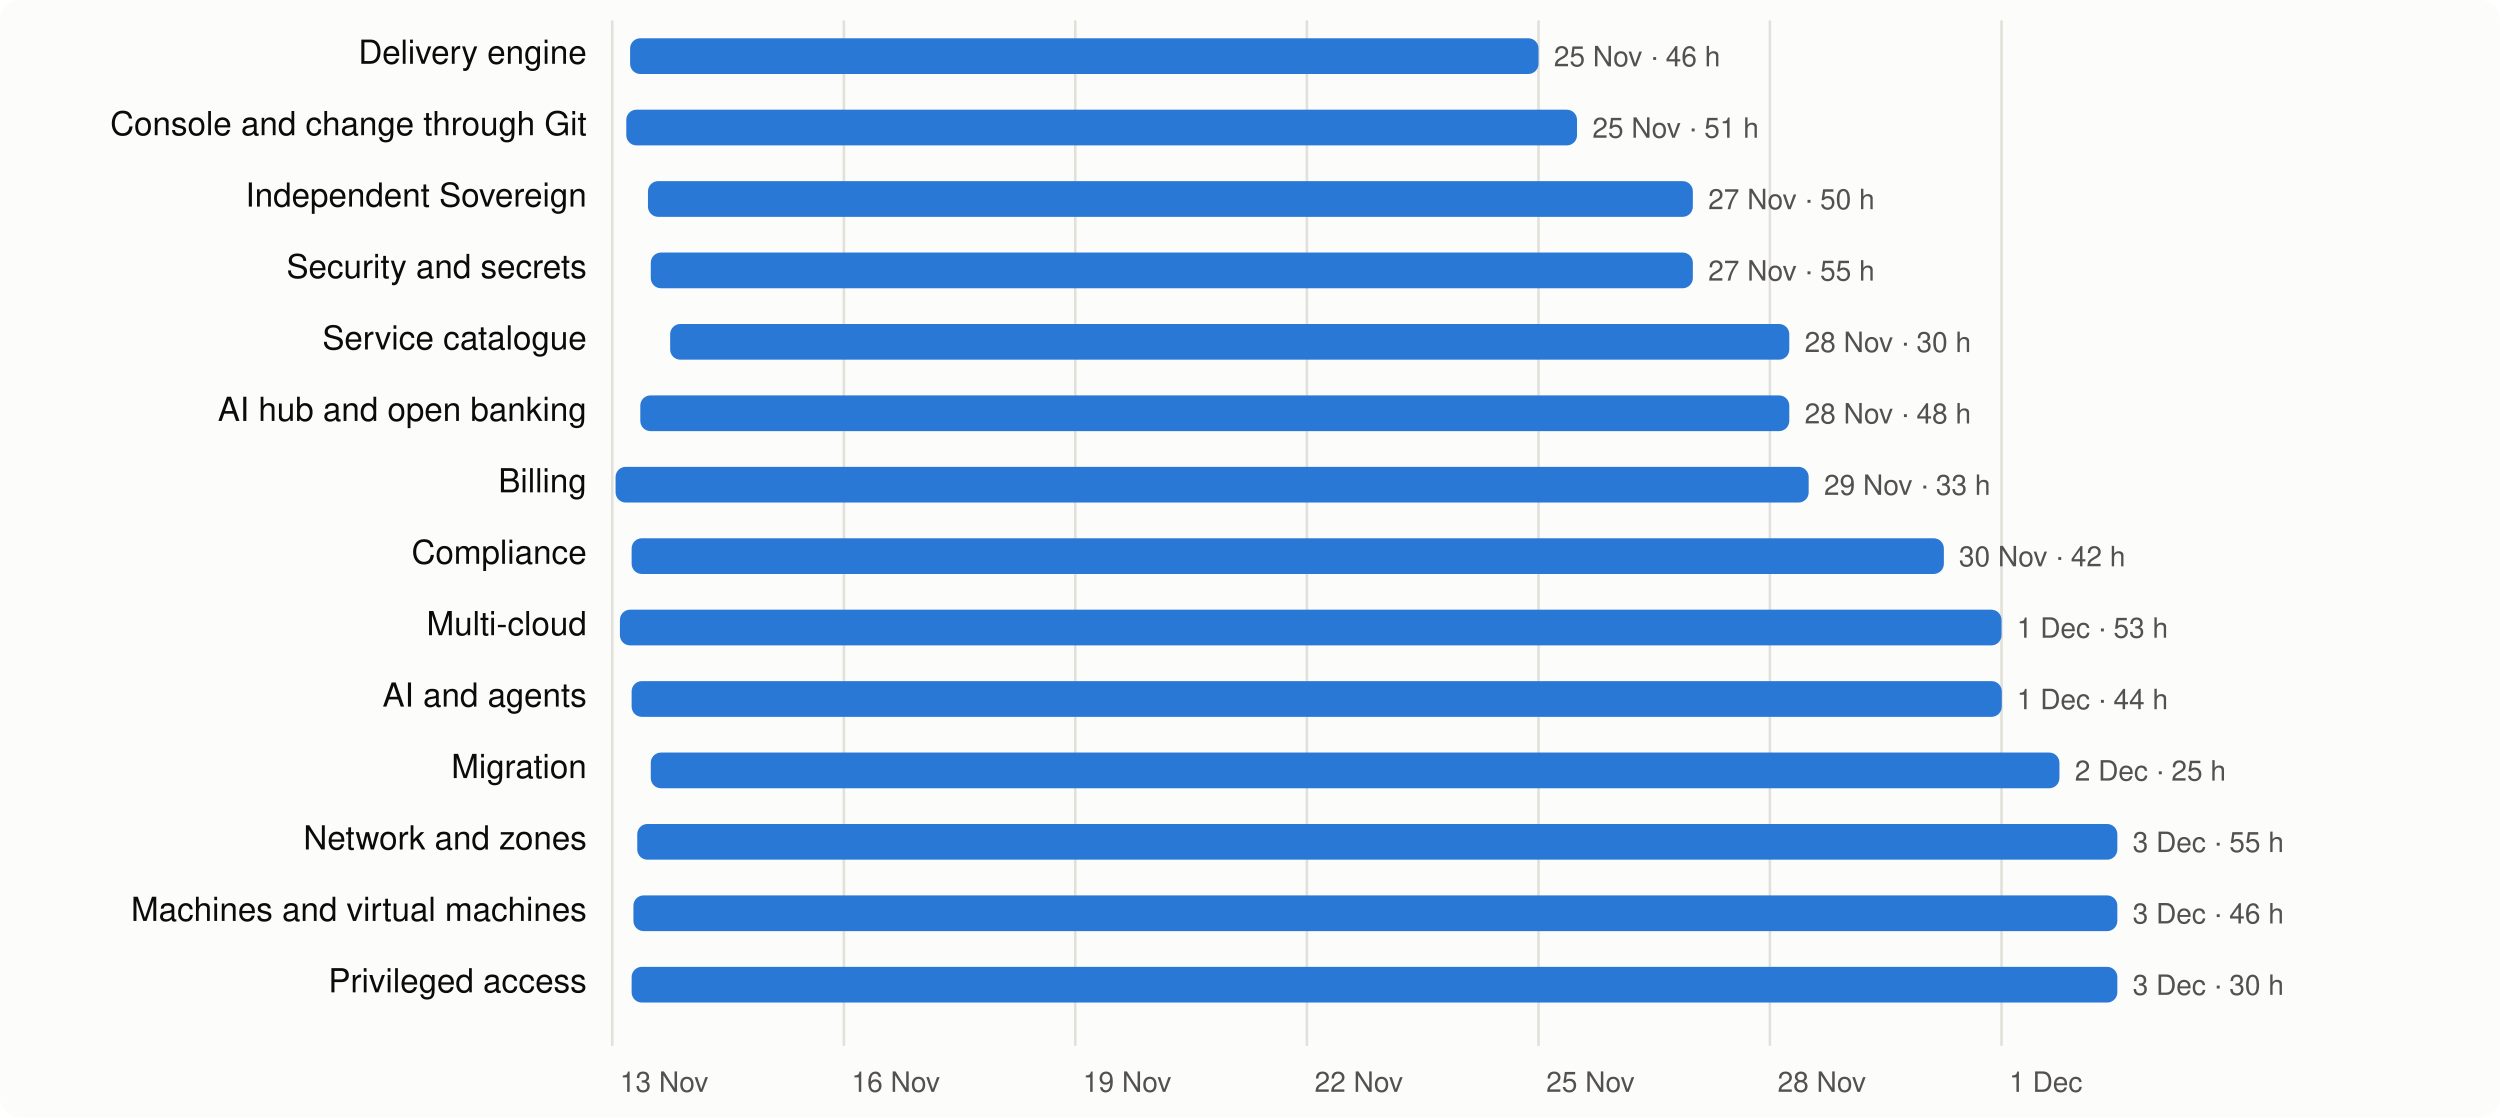
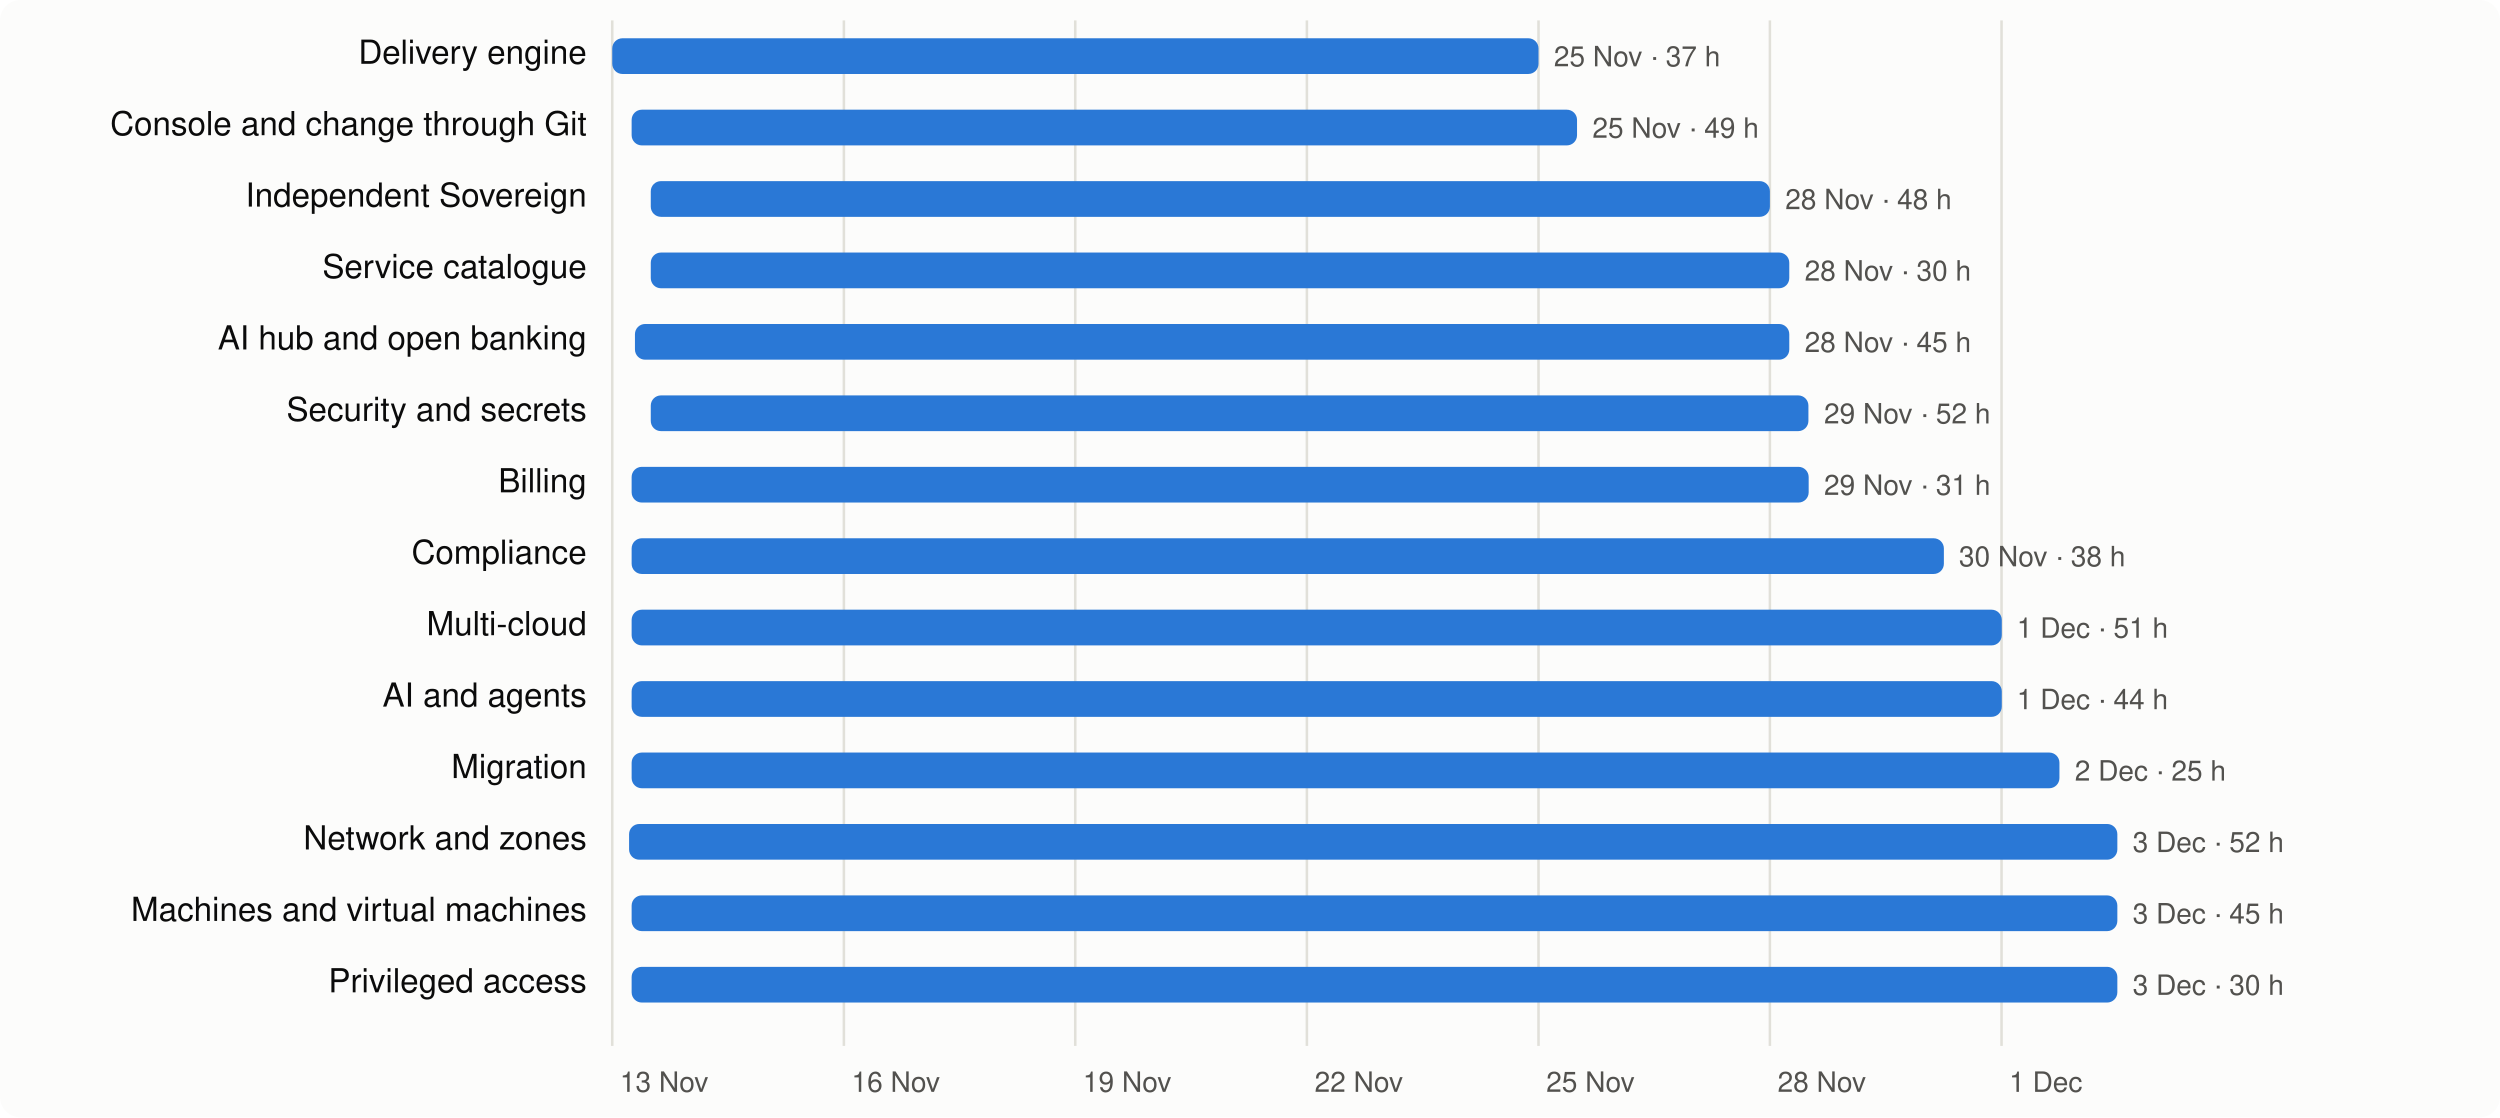
<svg xmlns="http://www.w3.org/2000/svg" viewBox="0 0 980 438" width="980" height="438" font-family="system-ui,-apple-system,Segoe UI,Helvetica,Arial,sans-serif" font-size="13">
  <rect width="980" height="438" rx="8" fill="#fcfcfb" />
  <line x1="240.0" x2="240.0" y1="8" y2="410" stroke="#e1e0d9" />
  <text x="243.0" y="428" fill="#52514e" font-size="11">13 Nov</text>
  <line x1="330.8" x2="330.8" y1="8" y2="410" stroke="#e1e0d9" />
  <text x="333.8" y="428" fill="#52514e" font-size="11">16 Nov</text>
  <line x1="421.5" x2="421.5" y1="8" y2="410" stroke="#e1e0d9" />
  <text x="424.5" y="428" fill="#52514e" font-size="11">19 Nov</text>
  <line x1="512.3" x2="512.3" y1="8" y2="410" stroke="#e1e0d9" />
  <text x="515.3" y="428" fill="#52514e" font-size="11">22 Nov</text>
  <line x1="603.1" x2="603.1" y1="8" y2="410" stroke="#e1e0d9" />
  <text x="606.1" y="428" fill="#52514e" font-size="11">25 Nov</text>
  <line x1="693.8" x2="693.8" y1="8" y2="410" stroke="#e1e0d9" />
  <text x="696.8" y="428" fill="#52514e" font-size="11">28 Nov</text>
  <line x1="784.6" x2="784.6" y1="8" y2="410" stroke="#e1e0d9" />
  <text x="787.6" y="428" fill="#52514e" font-size="11">1 Dec</text>
  <text x="230" y="25" text-anchor="end" fill="#0b0b0b">Delivery engine</text>
-   <rect x="247.0" y="15" width="356.1" height="14" rx="4" fill="#2a78d6" />
-   <text x="609.1" y="26" fill="#52514e" font-size="11">25 Nov · 46 h</text>
+   <rect x="240.0" y="15" width="363.1" height="14" rx="4" fill="#2a78d6" />
+   <text x="609.1" y="26" fill="#52514e" font-size="11">25 Nov · 37 h</text>
  <text x="230" y="53" text-anchor="end" fill="#0b0b0b">Console and change through Git</text>
-   <rect x="245.5" y="43" width="372.7" height="14" rx="4" fill="#2a78d6" />
-   <text x="624.2" y="54" fill="#52514e" font-size="11">25 Nov · 51 h</text>
+   <rect x="247.6" y="43" width="370.6" height="14" rx="4" fill="#2a78d6" />
+   <text x="624.2" y="54" fill="#52514e" font-size="11">25 Nov · 49 h</text>
  <text x="230" y="81" text-anchor="end" fill="#0b0b0b">Independent Sovereign</text>
-   <rect x="254.0" y="71" width="409.6" height="14" rx="4" fill="#2a78d6" />
-   <text x="669.6" y="82" fill="#52514e" font-size="11">27 Nov · 50 h</text>
-   <text x="230" y="109" text-anchor="end" fill="#0b0b0b">Security and secrets</text>
-   <rect x="255.1" y="99" width="408.5" height="14" rx="4" fill="#2a78d6" />
-   <text x="669.6" y="110" fill="#52514e" font-size="11">27 Nov · 55 h</text>
-   <text x="230" y="137" text-anchor="end" fill="#0b0b0b">Service catalogue</text>
-   <rect x="262.7" y="127" width="438.7" height="14" rx="4" fill="#2a78d6" />
-   <text x="707.4" y="138" fill="#52514e" font-size="11">28 Nov · 30 h</text>
-   <text x="230" y="165" text-anchor="end" fill="#0b0b0b">AI hub and open banking</text>
-   <rect x="251.0" y="155" width="450.4" height="14" rx="4" fill="#2a78d6" />
-   <text x="707.4" y="166" fill="#52514e" font-size="11">28 Nov · 48 h</text>
+   <rect x="255.1" y="71" width="438.7" height="14" rx="4" fill="#2a78d6" />
+   <text x="699.8" y="82" fill="#52514e" font-size="11">28 Nov · 48 h</text>
+   <text x="230" y="109" text-anchor="end" fill="#0b0b0b">Service catalogue</text>
+   <rect x="255.1" y="99" width="446.3" height="14" rx="4" fill="#2a78d6" />
+   <text x="707.4" y="110" fill="#52514e" font-size="11">28 Nov · 30 h</text>
+   <text x="230" y="137" text-anchor="end" fill="#0b0b0b">AI hub and open banking</text>
+   <rect x="248.9" y="127" width="452.5" height="14" rx="4" fill="#2a78d6" />
+   <text x="707.4" y="138" fill="#52514e" font-size="11">28 Nov · 45 h</text>
+   <text x="230" y="165" text-anchor="end" fill="#0b0b0b">Security and secrets</text>
+   <rect x="255.1" y="155" width="453.8" height="14" rx="4" fill="#2a78d6" />
+   <text x="715.0" y="166" fill="#52514e" font-size="11">29 Nov · 52 h</text>
  <text x="230" y="193" text-anchor="end" fill="#0b0b0b">Billing</text>
-   <rect x="241.3" y="183" width="467.7" height="14" rx="4" fill="#2a78d6" />
-   <text x="715.0" y="194" fill="#52514e" font-size="11">29 Nov · 33 h</text>
+   <rect x="247.6" y="183" width="461.4" height="14" rx="4" fill="#2a78d6" />
+   <text x="715.0" y="194" fill="#52514e" font-size="11">29 Nov · 31 h</text>
  <text x="230" y="221" text-anchor="end" fill="#0b0b0b">Compliance</text>
  <rect x="247.6" y="211" width="514.4" height="14" rx="4" fill="#2a78d6" />
-   <text x="767.9" y="222" fill="#52514e" font-size="11">30 Nov · 42 h</text>
+   <text x="767.9" y="222" fill="#52514e" font-size="11">30 Nov · 38 h</text>
  <text x="230" y="249" text-anchor="end" fill="#0b0b0b">Multi-cloud</text>
-   <rect x="243.0" y="239" width="541.6" height="14" rx="4" fill="#2a78d6" />
-   <text x="790.6" y="250" fill="#52514e" font-size="11">1 Dec · 53 h</text>
+   <rect x="247.6" y="239" width="537.1" height="14" rx="4" fill="#2a78d6" />
+   <text x="790.6" y="250" fill="#52514e" font-size="11">1 Dec · 51 h</text>
  <text x="230" y="277" text-anchor="end" fill="#0b0b0b">AI and agents</text>
  <rect x="247.6" y="267" width="537.1" height="14" rx="4" fill="#2a78d6" />
  <text x="790.6" y="278" fill="#52514e" font-size="11">1 Dec · 44 h</text>
  <text x="230" y="305" text-anchor="end" fill="#0b0b0b">Migration</text>
-   <rect x="255.1" y="295" width="552.2" height="14" rx="4" fill="#2a78d6" />
+   <rect x="247.6" y="295" width="559.7" height="14" rx="4" fill="#2a78d6" />
  <text x="813.3" y="306" fill="#52514e" font-size="11">2 Dec · 25 h</text>
  <text x="230" y="333" text-anchor="end" fill="#0b0b0b">Network and zones</text>
-   <rect x="249.8" y="323" width="580.2" height="14" rx="4" fill="#2a78d6" />
-   <text x="836.0" y="334" fill="#52514e" font-size="11">3 Dec · 55 h</text>
+   <rect x="246.6" y="323" width="583.4" height="14" rx="4" fill="#2a78d6" />
+   <text x="836.0" y="334" fill="#52514e" font-size="11">3 Dec · 52 h</text>
  <text x="230" y="361" text-anchor="end" fill="#0b0b0b">Machines and virtual machines</text>
-   <rect x="248.3" y="351" width="581.7" height="14" rx="4" fill="#2a78d6" />
-   <text x="836.0" y="362" fill="#52514e" font-size="11">3 Dec · 46 h</text>
+   <rect x="247.6" y="351" width="582.4" height="14" rx="4" fill="#2a78d6" />
+   <text x="836.0" y="362" fill="#52514e" font-size="11">3 Dec · 45 h</text>
  <text x="230" y="389" text-anchor="end" fill="#0b0b0b">Privileged access</text>
  <rect x="247.6" y="379" width="582.4" height="14" rx="4" fill="#2a78d6" />
  <text x="836.0" y="390" fill="#52514e" font-size="11">3 Dec · 30 h</text>
</svg>
